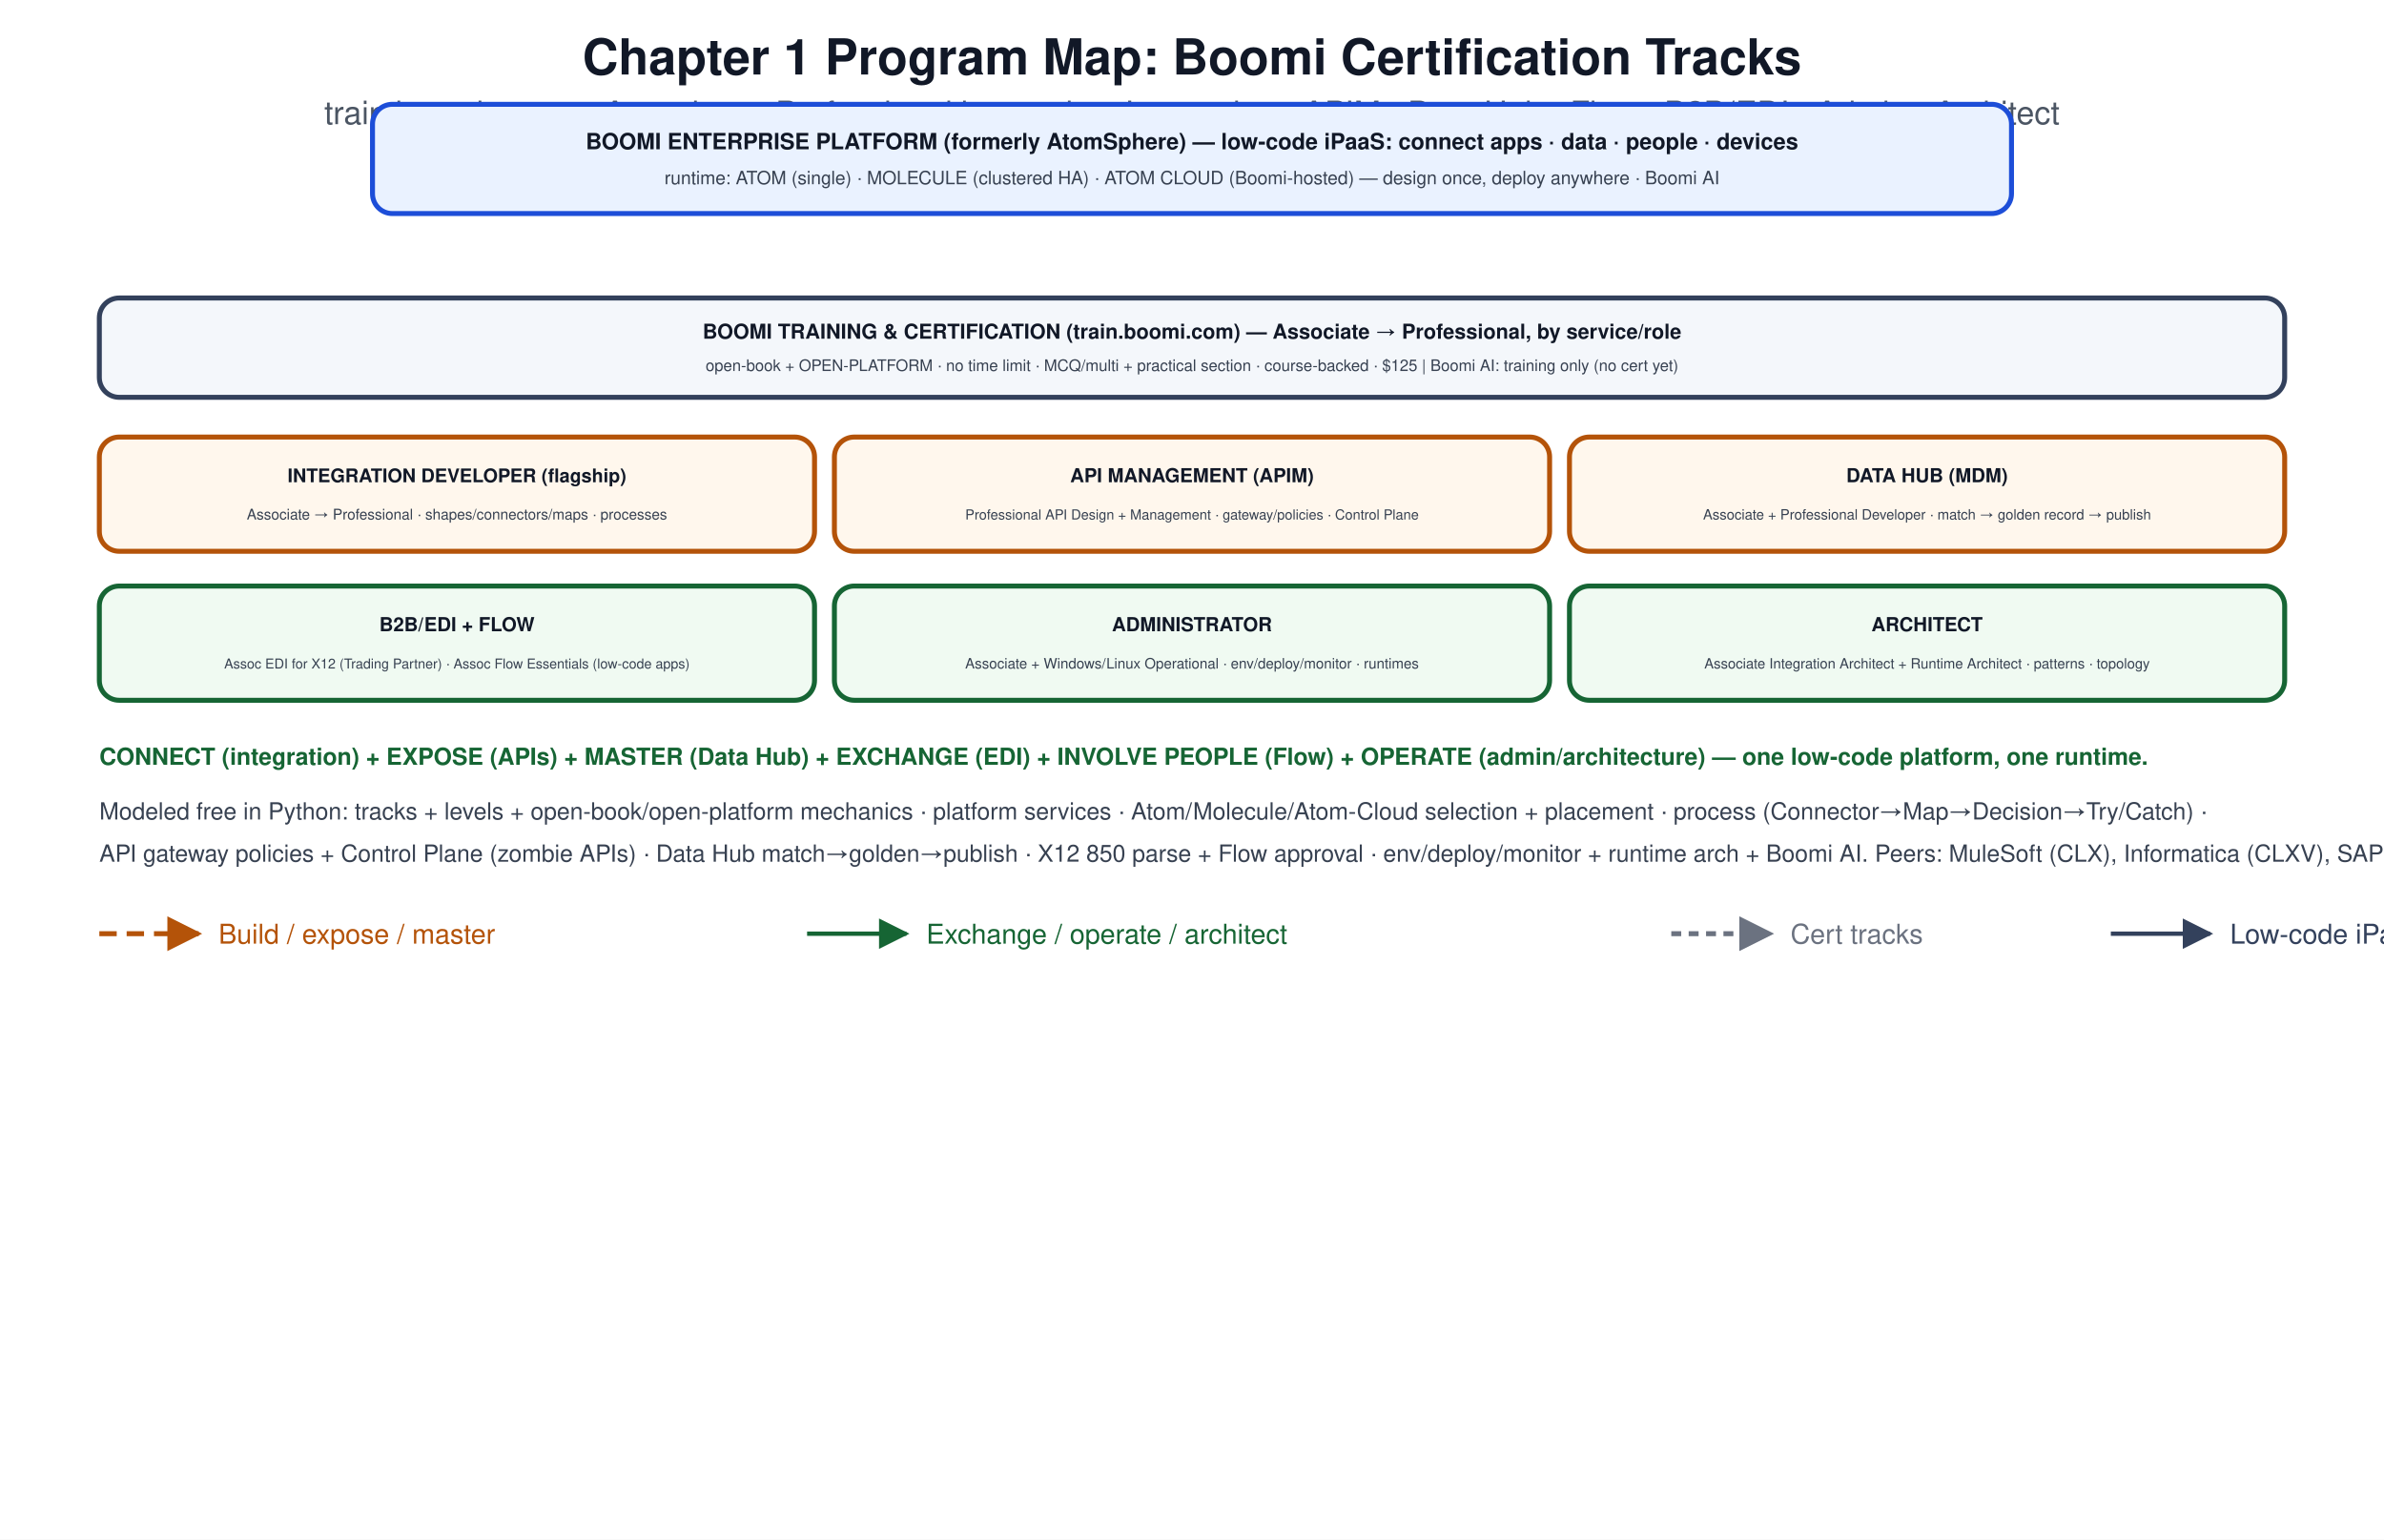
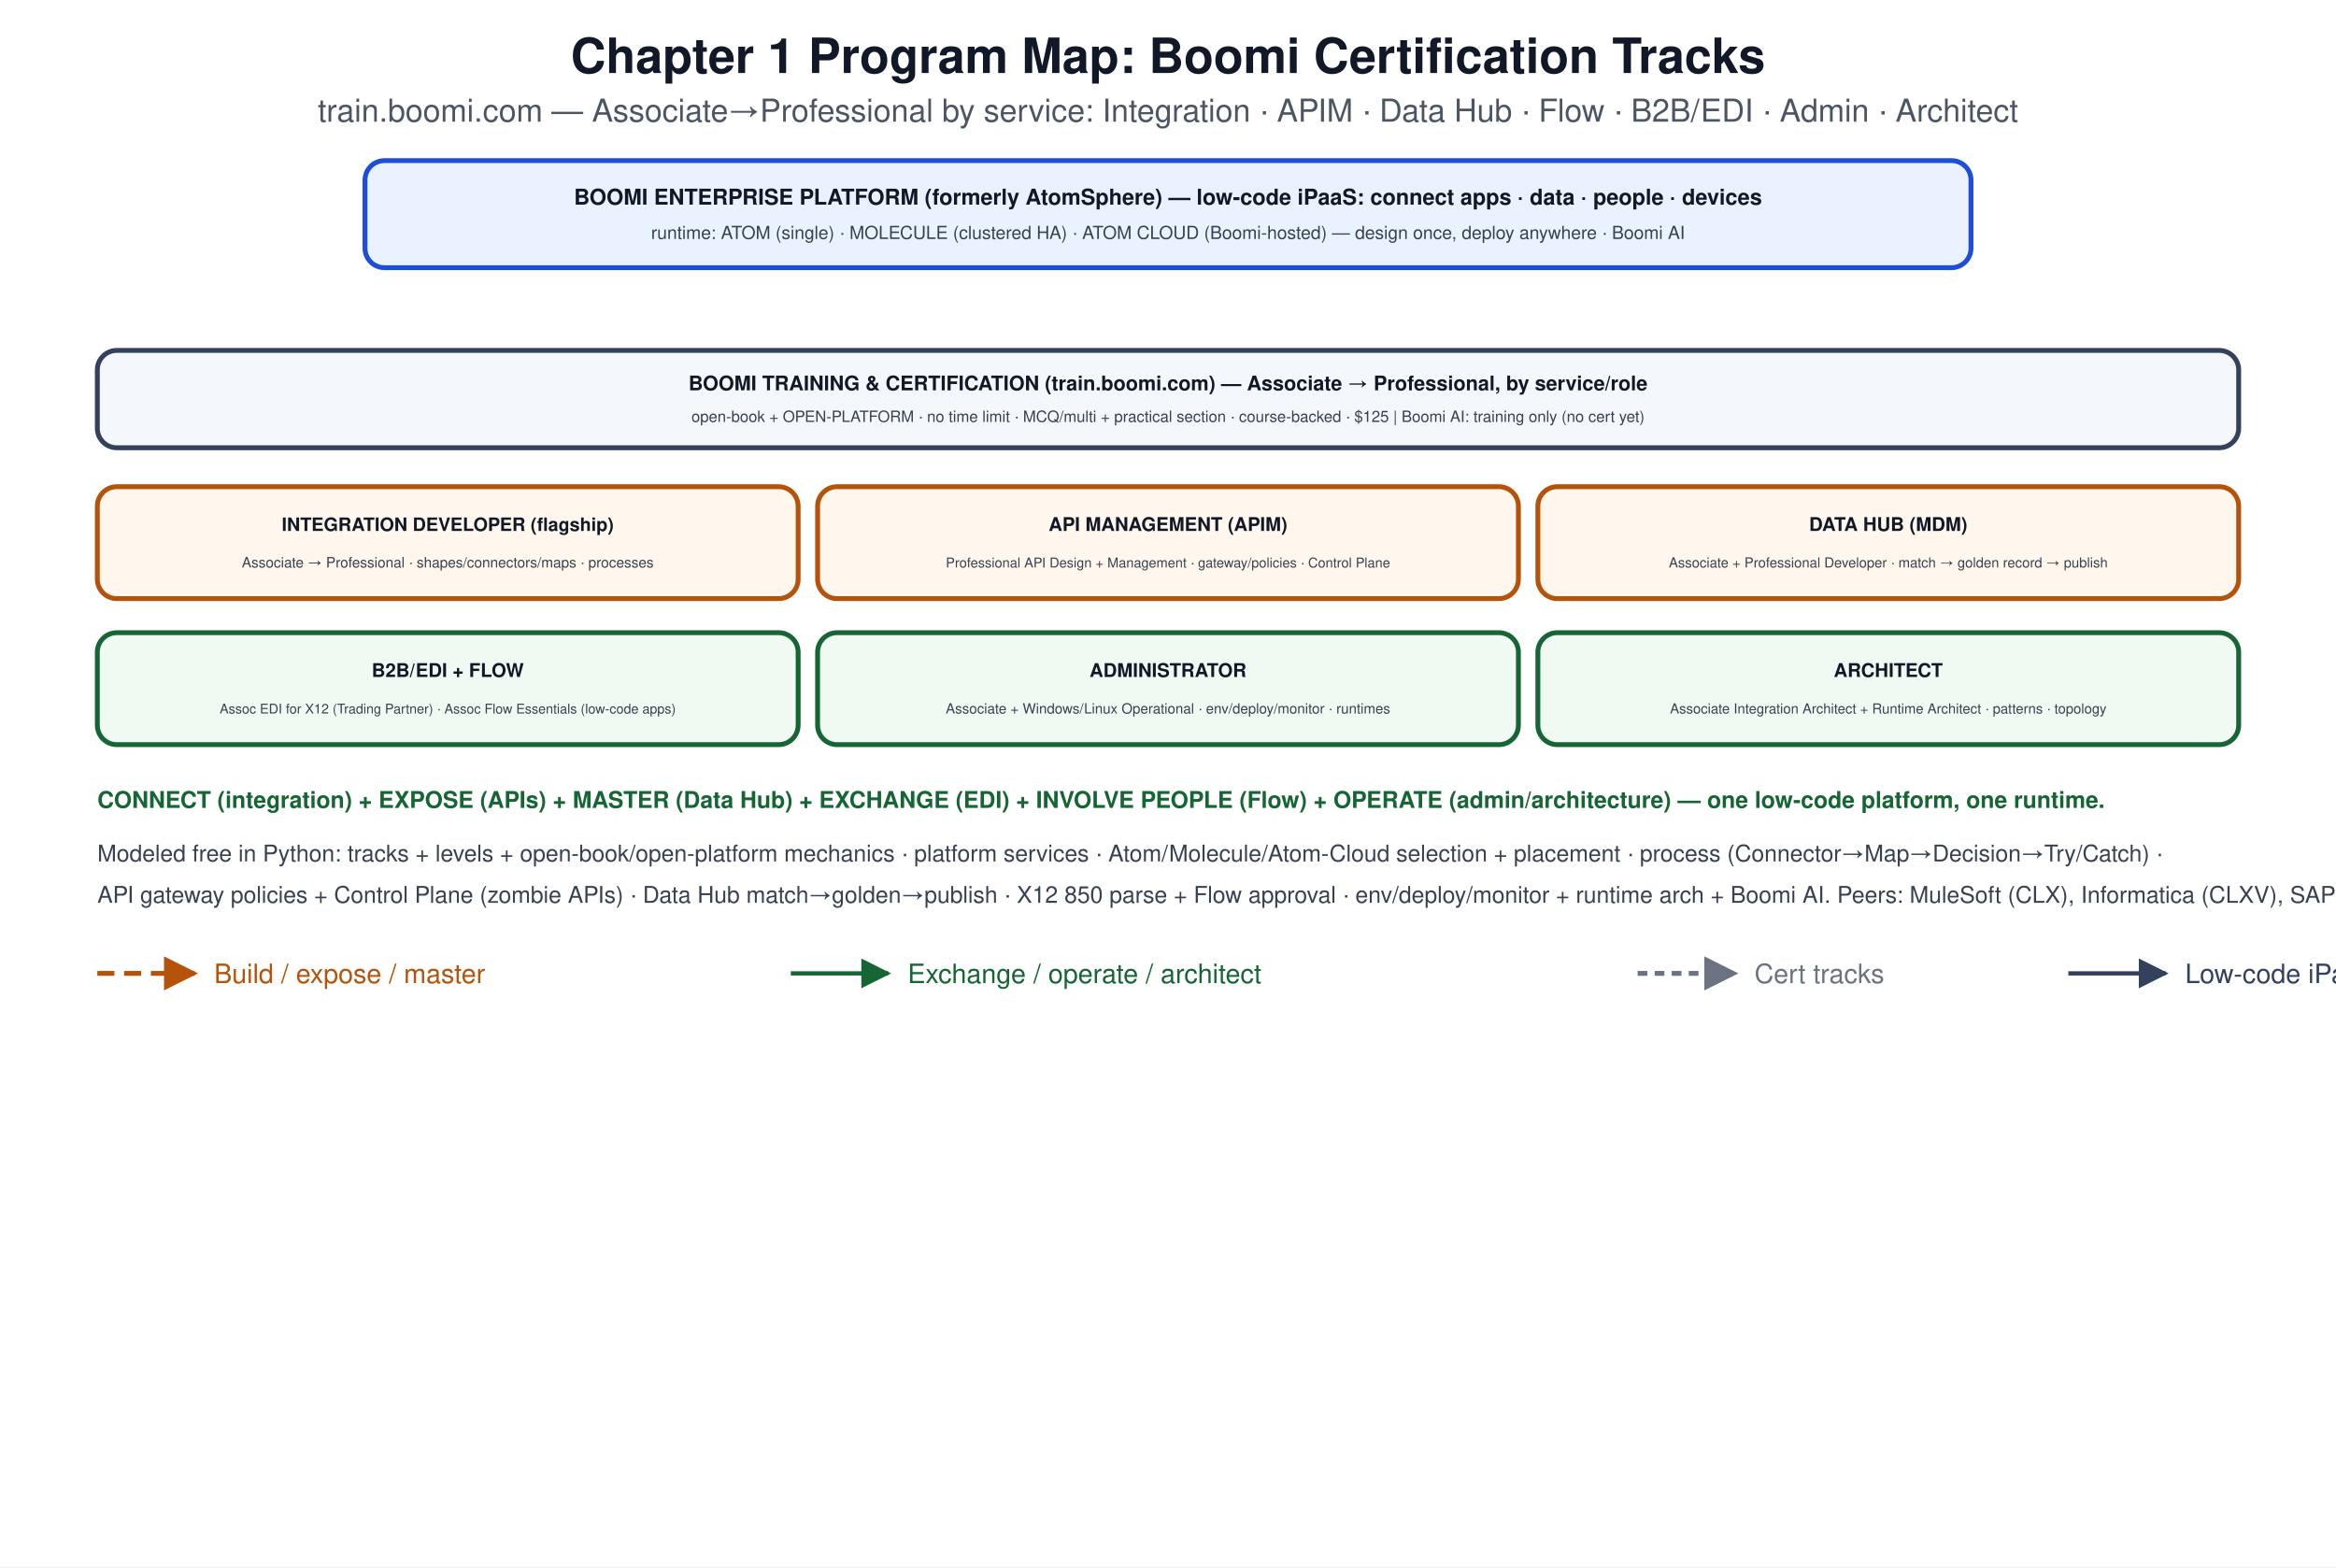
- <svg xmlns="http://www.w3.org/2000/svg" viewBox="0 0 960 620" font-family="Helvetica, Arial, sans-serif">
+ <svg xmlns="http://www.w3.org/2000/svg" viewBox="0 0 960 644" font-family="Helvetica, Arial, sans-serif">
  <defs>
    <marker id="arrow-alt" viewBox="0 0 10 10" refX="9" refY="5" markerWidth="7" markerHeight="7" orient="auto-start-reverse">
      <path d="M0,0 L10,5 L0,10 z" fill="#166534" />
    </marker>
    <marker id="arrow-data" viewBox="0 0 10 10" refX="9" refY="5" markerWidth="7" markerHeight="7" orient="auto-start-reverse">
      <path d="M0,0 L10,5 L0,10 z" fill="#b45309" />
    </marker>
    <marker id="arrow-mgmt" viewBox="0 0 10 10" refX="9" refY="5" markerWidth="7" markerHeight="7" orient="auto-start-reverse">
      <path d="M0,0 L10,5 L0,10 z" fill="#33415c" />
    </marker>
    <marker id="arrow-neutral" viewBox="0 0 10 10" refX="9" refY="5" markerWidth="7" markerHeight="7" orient="auto-start-reverse">
      <path d="M0,0 L10,5 L0,10 z" fill="#6b7280" />
    </marker>
  </defs>
-   <rect x="0" y="0" width="960" height="620" fill="#ffffff" />
+   <rect x="0" y="0" width="960" height="644" fill="#ffffff" />
  <text x="480.0" y="30" text-anchor="middle" font-size="20" font-weight="700" fill="#111827">Chapter 1 Program Map: Boomi Certification Tracks</text>
  <text x="480.0" y="50" text-anchor="middle" font-size="13" fill="#4b5563">train.boomi.com — Associate→Professional by service: Integration · APIM · Data Hub · Flow · B2B/EDI · Admin · Architect</text>
-   <rect x="150" y="42" width="660" height="44" rx="8" fill="#eaf2ff" stroke="#1d4ed8" stroke-width="2" />
-   <text x="480.0" y="60.1" text-anchor="middle" font-size="9.0" font-weight="700" fill="#111827">BOOMI ENTERPRISE PLATFORM (formerly AtomSphere) — low-code iPaaS: connect apps · data · people · devices</text>
-   <text x="480.0" y="74.2" text-anchor="middle" font-size="7.4" font-weight="400" fill="#374151">runtime: ATOM (single) · MOLECULE (clustered HA) · ATOM CLOUD (Boomi-hosted) — design once, deploy anywhere · Boomi AI</text>
-   <rect x="40" y="120" width="880" height="40" rx="8" fill="#f4f7fb" stroke="#33415c" stroke-width="2" />
-   <text x="480.0" y="136.4" text-anchor="middle" font-size="8.3" font-weight="700" fill="#111827">BOOMI TRAINING &amp; CERTIFICATION (train.boomi.com) — Associate → Professional, by service/role</text>
-   <text x="480.0" y="149.4" text-anchor="middle" font-size="6.4" font-weight="400" fill="#374151">open-book + OPEN-PLATFORM · no time limit · MCQ/multi + practical section · course-backed · $125   |   Boomi AI: training only (no cert yet)</text>
-   <rect x="40" y="176" width="288" height="46" rx="8" fill="#fff7ed" stroke="#b45309" stroke-width="2" />
-   <text x="184.0" y="194.2" text-anchor="middle" font-size="7.6" font-weight="700" fill="#111827">INTEGRATION DEVELOPER (flagship)</text>
-   <text x="184.0" y="209.2" text-anchor="middle" font-size="5.9" font-weight="400" fill="#374151">Associate → Professional · shapes/connectors/maps · processes</text>
-   <rect x="336" y="176" width="288" height="46" rx="8" fill="#fff7ed" stroke="#b45309" stroke-width="2" />
-   <text x="480.0" y="194.2" text-anchor="middle" font-size="7.8" font-weight="700" fill="#111827">API MANAGEMENT (APIM)</text>
-   <text x="480.0" y="209.2" text-anchor="middle" font-size="5.6" font-weight="400" fill="#374151">Professional API Design + Management · gateway/policies · Control Plane</text>
-   <rect x="632" y="176" width="288" height="46" rx="8" fill="#fff7ed" stroke="#b45309" stroke-width="2" />
-   <text x="776.0" y="194.2" text-anchor="middle" font-size="7.8" font-weight="700" fill="#111827">DATA HUB (MDM)</text>
-   <text x="776.0" y="209.2" text-anchor="middle" font-size="5.7" font-weight="400" fill="#374151">Associate + Professional Developer · match → golden record → publish</text>
-   <rect x="40" y="236" width="288" height="46" rx="8" fill="#f0faf2" stroke="#166534" stroke-width="2" />
-   <text x="184.0" y="254.2" text-anchor="middle" font-size="7.8" font-weight="700" fill="#111827">B2B/EDI + FLOW</text>
-   <text x="184.0" y="269.2" text-anchor="middle" font-size="5.5" font-weight="400" fill="#374151">Assoc EDI for X12 (Trading Partner) · Assoc Flow Essentials (low-code apps)</text>
-   <rect x="336" y="236" width="288" height="46" rx="8" fill="#f0faf2" stroke="#166534" stroke-width="2" />
-   <text x="480.0" y="254.2" text-anchor="middle" font-size="7.8" font-weight="700" fill="#111827">ADMINISTRATOR</text>
-   <text x="480.0" y="269.2" text-anchor="middle" font-size="5.8" font-weight="400" fill="#374151">Associate + Windows/Linux Operational · env/deploy/monitor · runtimes</text>
-   <rect x="632" y="236" width="288" height="46" rx="8" fill="#f0faf2" stroke="#166534" stroke-width="2" />
-   <text x="776.0" y="254.2" text-anchor="middle" font-size="7.8" font-weight="700" fill="#111827">ARCHITECT</text>
-   <text x="776.0" y="269.2" text-anchor="middle" font-size="5.7" font-weight="400" fill="#374151">Associate Integration Architect + Runtime Architect · patterns · topology</text>
-   <text x="40" y="308" font-size="9.5" font-weight="700" fill="#166534">CONNECT (integration) + EXPOSE (APIs) + MASTER (Data Hub) + EXCHANGE (EDI) + INVOLVE PEOPLE (Flow) + OPERATE (admin/architecture) — one low-code platform, one runtime.</text>
-   <text x="40" y="330" font-size="9.5" font-weight="400" fill="#374151">Modeled free in Python: tracks + levels + open-book/open-platform mechanics · platform services · Atom/Molecule/Atom-Cloud selection + placement · process (Connector→Map→Decision→Try/Catch) ·</text>
-   <text x="40" y="347" font-size="9.5" font-weight="400" fill="#374151">API gateway policies + Control Plane (zombie APIs) · Data Hub match→golden→publish · X12 850 parse + Flow approval · env/deploy/monitor + runtime arch + Boomi AI. Peers: MuleSoft (CLX), Informatica (CLXV), SAP (CXLIV).</text>
-   <line x1="40" y1="376" x2="80" y2="376" stroke="#b45309" stroke-width="2" stroke-dasharray="7 4" marker-end="url(#arrow-data)" />
-   <text x="88" y="380" font-size="11" fill="#b45309">Build / expose / master</text>
-   <line x1="325" y1="376" x2="365" y2="376" stroke="#166534" stroke-width="1.75" marker-end="url(#arrow-alt)" />
-   <text x="373" y="380" font-size="11" fill="#166534">Exchange / operate / architect</text>
-   <line x1="673" y1="376" x2="713" y2="376" stroke="#6b7280" stroke-width="2" stroke-dasharray="4 3" marker-end="url(#arrow-neutral)" />
-   <text x="721" y="380" font-size="11" fill="#6b7280">Cert tracks</text>
-   <line x1="850" y1="376" x2="890" y2="376" stroke="#33415c" stroke-width="1.75" marker-end="url(#arrow-mgmt)" />
-   <text x="898" y="380" font-size="11" fill="#33415c">Low-code iPaaS + Atom</text>
+   <g transform="translate(0,24)">
+     <rect x="150" y="42" width="660" height="44" rx="8" fill="#eaf2ff" stroke="#1d4ed8" stroke-width="2" />
+     <text x="480.0" y="60.1" text-anchor="middle" font-size="9.0" font-weight="700" fill="#111827">BOOMI ENTERPRISE PLATFORM (formerly AtomSphere) — low-code iPaaS: connect apps · data · people · devices</text>
+     <text x="480.0" y="74.2" text-anchor="middle" font-size="7.4" font-weight="400" fill="#374151">runtime: ATOM (single) · MOLECULE (clustered HA) · ATOM CLOUD (Boomi-hosted) — design once, deploy anywhere · Boomi AI</text>
+     <rect x="40" y="120" width="880" height="40" rx="8" fill="#f4f7fb" stroke="#33415c" stroke-width="2" />
+     <text x="480.0" y="136.4" text-anchor="middle" font-size="8.3" font-weight="700" fill="#111827">BOOMI TRAINING &amp; CERTIFICATION (train.boomi.com) — Associate → Professional, by service/role</text>
+     <text x="480.0" y="149.4" text-anchor="middle" font-size="6.4" font-weight="400" fill="#374151">open-book + OPEN-PLATFORM · no time limit · MCQ/multi + practical section · course-backed · $125   |   Boomi AI: training only (no cert yet)</text>
+     <rect x="40" y="176" width="288" height="46" rx="8" fill="#fff7ed" stroke="#b45309" stroke-width="2" />
+     <text x="184.0" y="194.2" text-anchor="middle" font-size="7.6" font-weight="700" fill="#111827">INTEGRATION DEVELOPER (flagship)</text>
+     <text x="184.0" y="209.2" text-anchor="middle" font-size="5.9" font-weight="400" fill="#374151">Associate → Professional · shapes/connectors/maps · processes</text>
+     <rect x="336" y="176" width="288" height="46" rx="8" fill="#fff7ed" stroke="#b45309" stroke-width="2" />
+     <text x="480.0" y="194.2" text-anchor="middle" font-size="7.8" font-weight="700" fill="#111827">API MANAGEMENT (APIM)</text>
+     <text x="480.0" y="209.2" text-anchor="middle" font-size="5.6" font-weight="400" fill="#374151">Professional API Design + Management · gateway/policies · Control Plane</text>
+     <rect x="632" y="176" width="288" height="46" rx="8" fill="#fff7ed" stroke="#b45309" stroke-width="2" />
+     <text x="776.0" y="194.2" text-anchor="middle" font-size="7.8" font-weight="700" fill="#111827">DATA HUB (MDM)</text>
+     <text x="776.0" y="209.2" text-anchor="middle" font-size="5.7" font-weight="400" fill="#374151">Associate + Professional Developer · match → golden record → publish</text>
+     <rect x="40" y="236" width="288" height="46" rx="8" fill="#f0faf2" stroke="#166534" stroke-width="2" />
+     <text x="184.0" y="254.2" text-anchor="middle" font-size="7.8" font-weight="700" fill="#111827">B2B/EDI + FLOW</text>
+     <text x="184.0" y="269.2" text-anchor="middle" font-size="5.5" font-weight="400" fill="#374151">Assoc EDI for X12 (Trading Partner) · Assoc Flow Essentials (low-code apps)</text>
+     <rect x="336" y="236" width="288" height="46" rx="8" fill="#f0faf2" stroke="#166534" stroke-width="2" />
+     <text x="480.0" y="254.2" text-anchor="middle" font-size="7.8" font-weight="700" fill="#111827">ADMINISTRATOR</text>
+     <text x="480.0" y="269.2" text-anchor="middle" font-size="5.8" font-weight="400" fill="#374151">Associate + Windows/Linux Operational · env/deploy/monitor · runtimes</text>
+     <rect x="632" y="236" width="288" height="46" rx="8" fill="#f0faf2" stroke="#166534" stroke-width="2" />
+     <text x="776.0" y="254.2" text-anchor="middle" font-size="7.8" font-weight="700" fill="#111827">ARCHITECT</text>
+     <text x="776.0" y="269.2" text-anchor="middle" font-size="5.7" font-weight="400" fill="#374151">Associate Integration Architect + Runtime Architect · patterns · topology</text>
+     <text x="40" y="308" font-size="9.5" font-weight="700" fill="#166534">CONNECT (integration) + EXPOSE (APIs) + MASTER (Data Hub) + EXCHANGE (EDI) + INVOLVE PEOPLE (Flow) + OPERATE (admin/architecture) — one low-code platform, one runtime.</text>
+     <text x="40" y="330" font-size="9.5" font-weight="400" fill="#374151">Modeled free in Python: tracks + levels + open-book/open-platform mechanics · platform services · Atom/Molecule/Atom-Cloud selection + placement · process (Connector→Map→Decision→Try/Catch) ·</text>
+     <text x="40" y="347" font-size="9.5" font-weight="400" fill="#374151">API gateway policies + Control Plane (zombie APIs) · Data Hub match→golden→publish · X12 850 parse + Flow approval · env/deploy/monitor + runtime arch + Boomi AI. Peers: MuleSoft (CLX), Informatica (CLXV), SAP (CXLIV).</text>
+     <line x1="40" y1="376" x2="80" y2="376" stroke="#b45309" stroke-width="2" stroke-dasharray="7 4" marker-end="url(#arrow-data)" />
+     <text x="88" y="380" font-size="11" fill="#b45309">Build / expose / master</text>
+     <line x1="325" y1="376" x2="365" y2="376" stroke="#166534" stroke-width="1.75" marker-end="url(#arrow-alt)" />
+     <text x="373" y="380" font-size="11" fill="#166534">Exchange / operate / architect</text>
+     <line x1="673" y1="376" x2="713" y2="376" stroke="#6b7280" stroke-width="2" stroke-dasharray="4 3" marker-end="url(#arrow-neutral)" />
+     <text x="721" y="380" font-size="11" fill="#6b7280">Cert tracks</text>
+     <line x1="850" y1="376" x2="890" y2="376" stroke="#33415c" stroke-width="1.75" marker-end="url(#arrow-mgmt)" />
+     <text x="898" y="380" font-size="11" fill="#33415c">Low-code iPaaS + Atom</text>
+   </g>
</svg>
